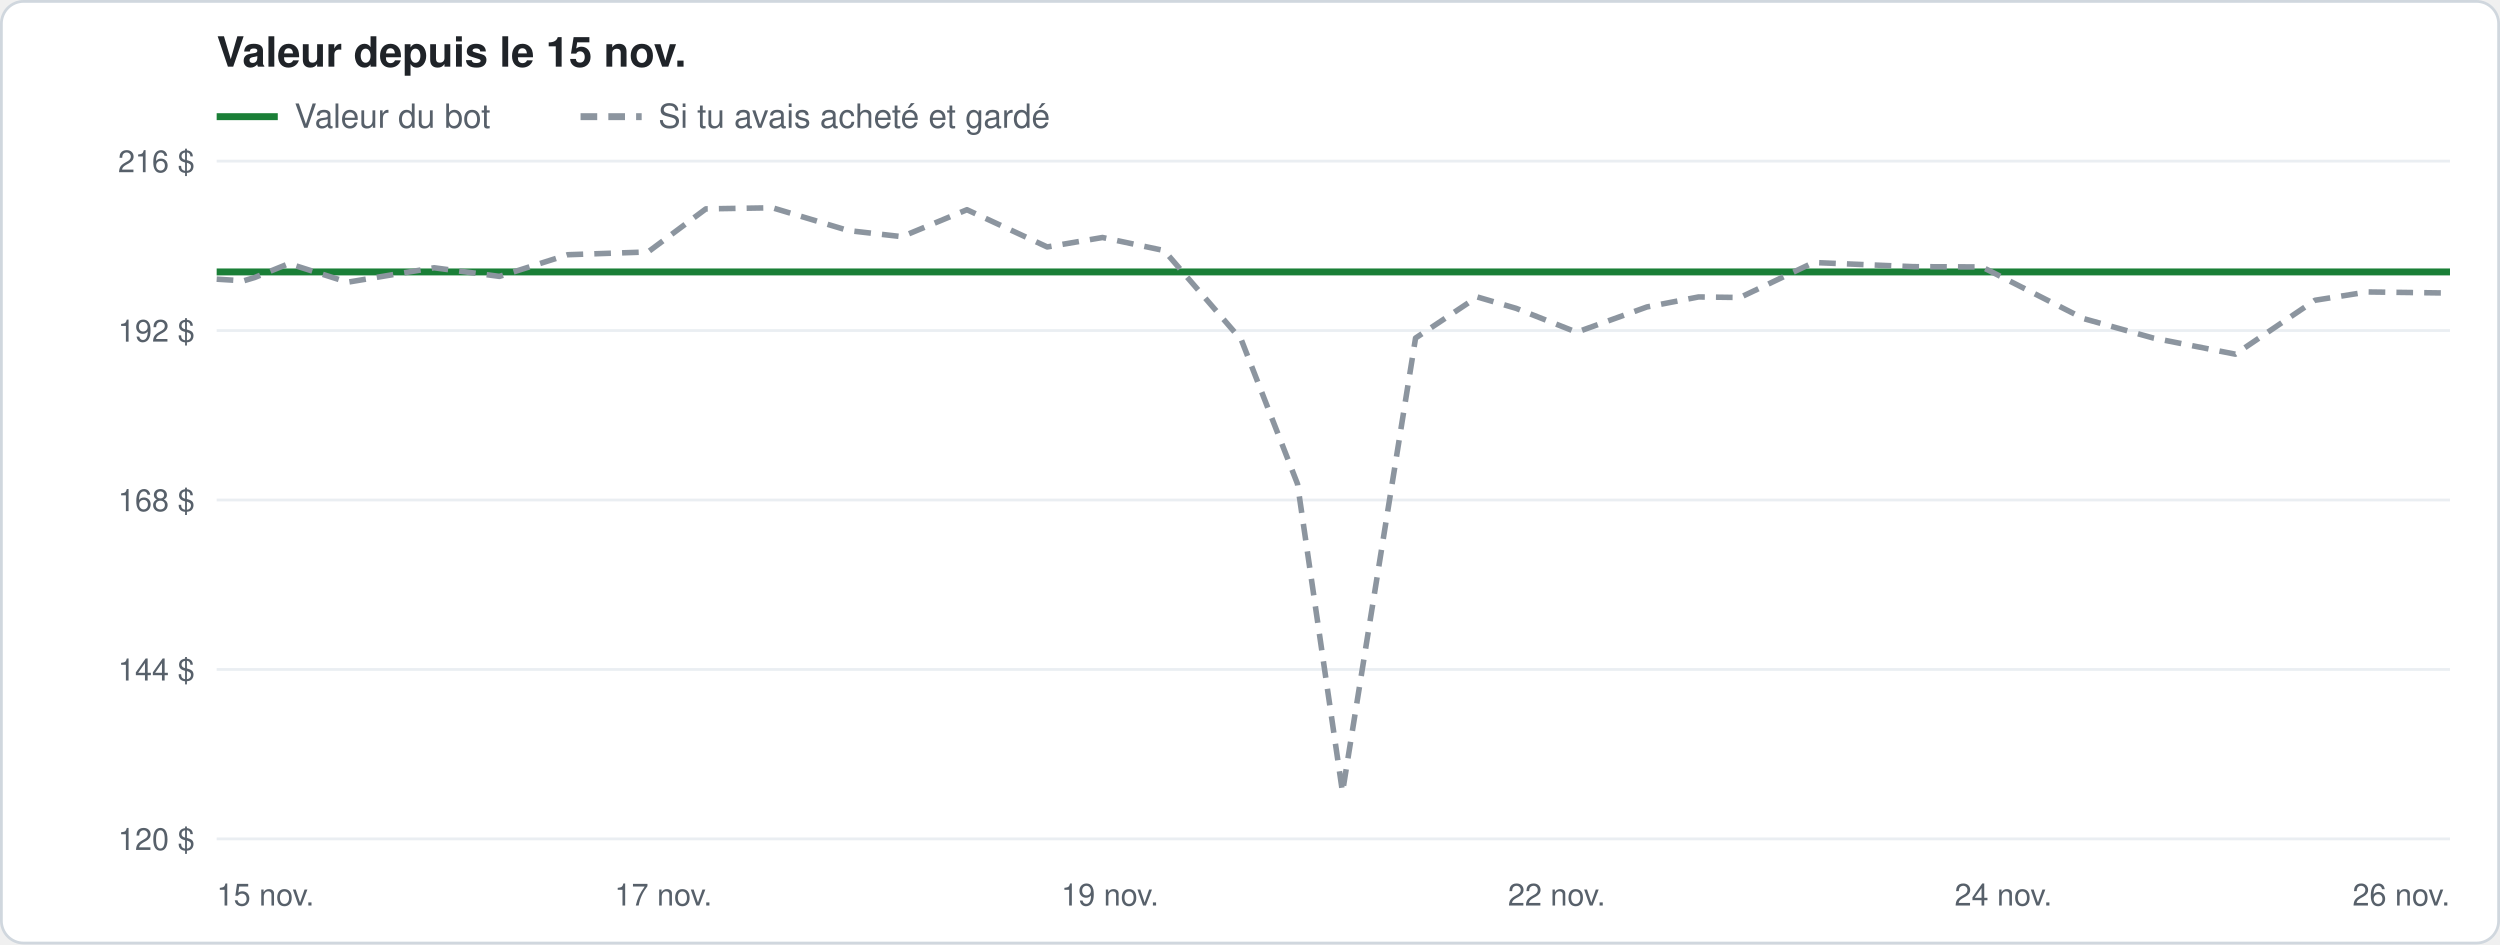
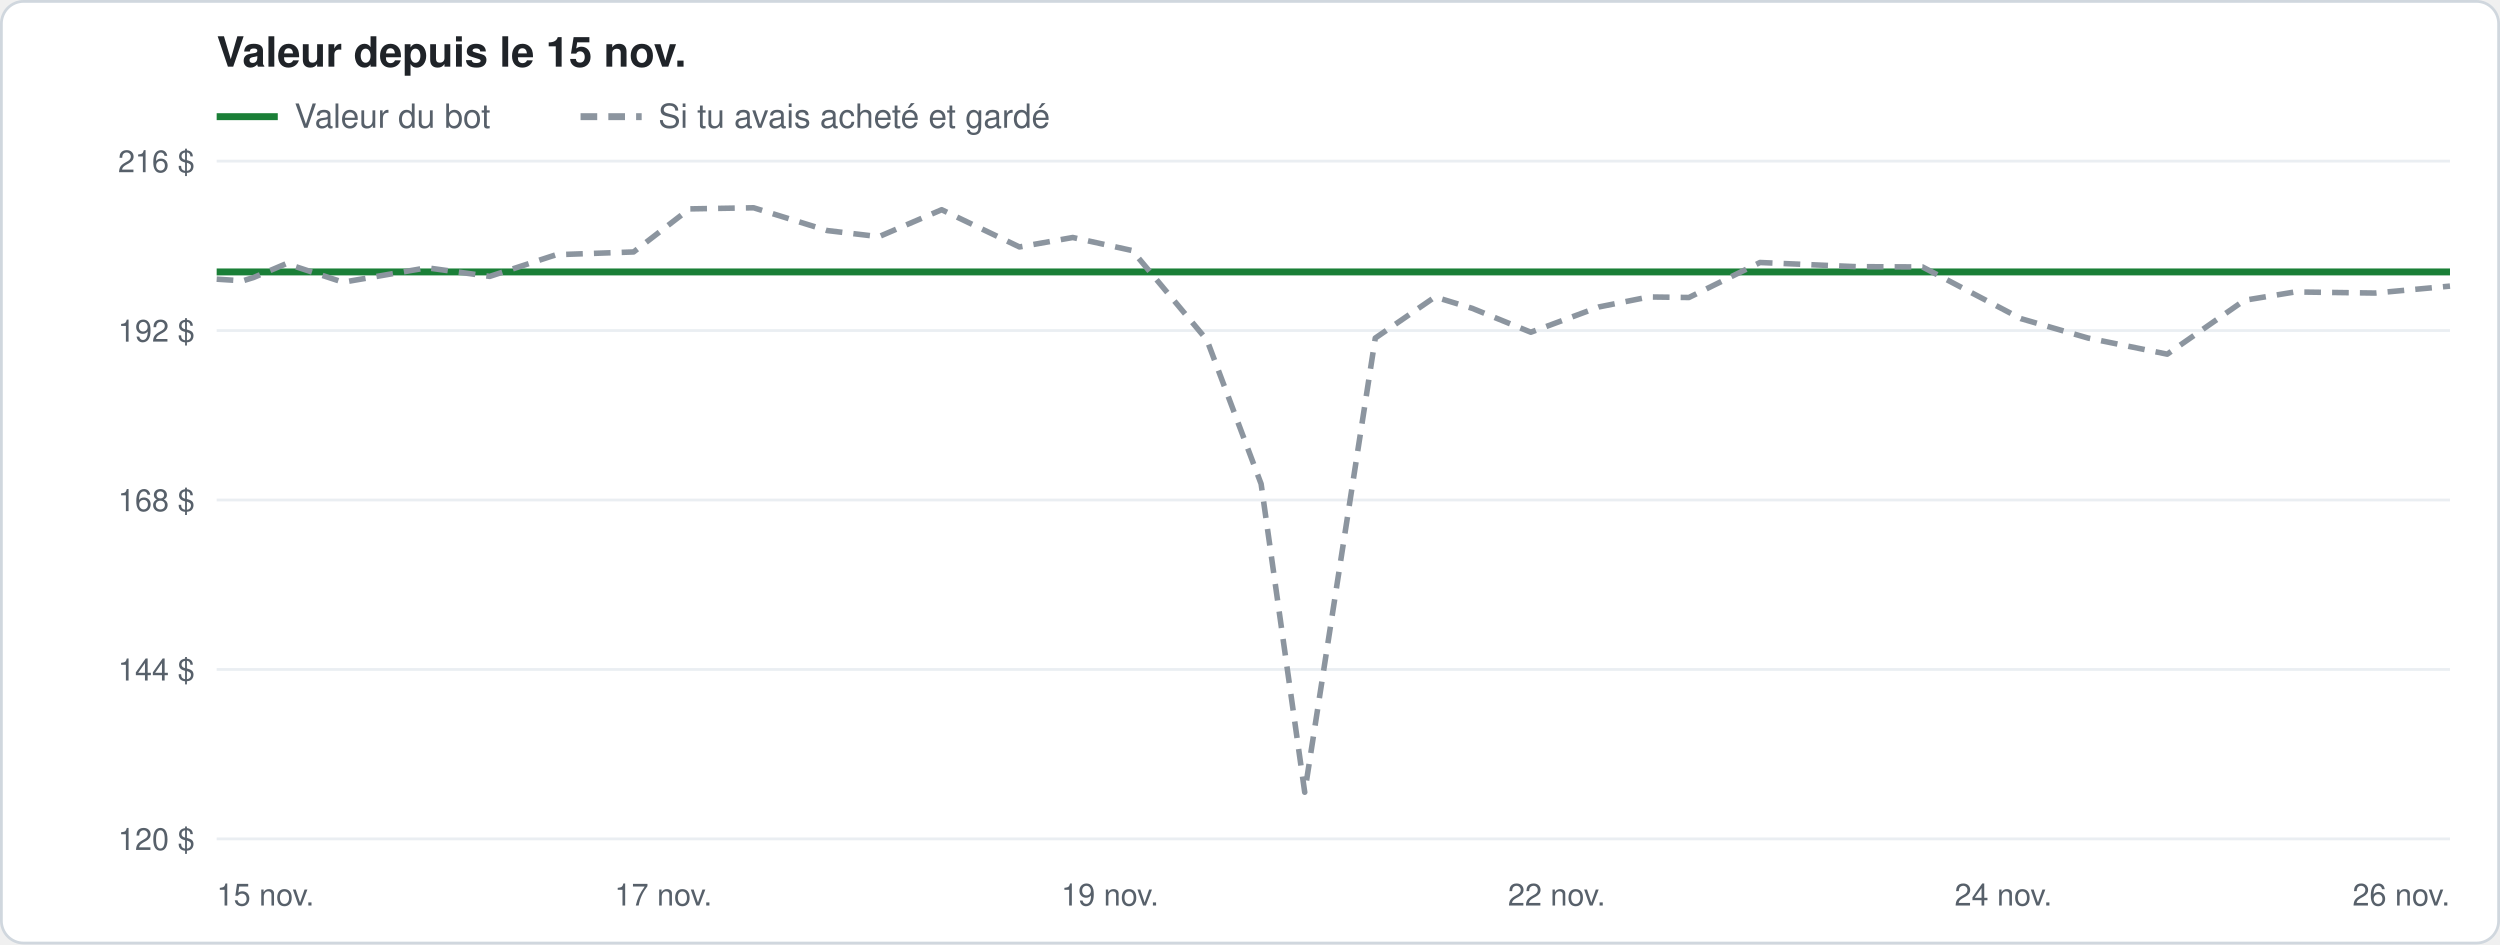
<svg xmlns="http://www.w3.org/2000/svg" width="900" height="340" viewBox="0 0 900 340" font-family="-apple-system, Segoe UI, Helvetica, Arial, sans-serif">
  <rect x="0.5" y="0.5" width="899" height="339" rx="8" fill="#ffffff" stroke="#d0d7de" />
  <text x="78" y="24" font-size="15" font-weight="600" fill="#1f2328">Valeur depuis le 15 nov.</text>
  <line x1="78" y1="42" x2="100" y2="42" stroke="#1a7f37" stroke-width="2.5" />
  <text x="106" y="46" font-size="12" fill="#57606a">Valeur du bot</text>
  <line x1="209" y1="42" x2="231" y2="42" stroke="#8c959f" stroke-width="2.5" stroke-dasharray="6 4" />
  <text x="237" y="46" font-size="12" fill="#57606a">Si tu avais acheté et gardé</text>
  <line x1="78" y1="302.0" x2="882" y2="302.0" stroke="#eaeef2" />
  <text x="70" y="306.0" font-size="11" fill="#57606a" text-anchor="end">120 $</text>
  <line x1="78" y1="241.0" x2="882" y2="241.0" stroke="#eaeef2" />
  <text x="70" y="245.0" font-size="11" fill="#57606a" text-anchor="end">144 $</text>
  <line x1="78" y1="180.0" x2="882" y2="180.0" stroke="#eaeef2" />
  <text x="70" y="184.0" font-size="11" fill="#57606a" text-anchor="end">168 $</text>
  <line x1="78" y1="119.0" x2="882" y2="119.0" stroke="#eaeef2" />
  <text x="70" y="123.0" font-size="11" fill="#57606a" text-anchor="end">192 $</text>
  <line x1="78" y1="58.0" x2="882" y2="58.0" stroke="#eaeef2" />
  <text x="70" y="62.0" font-size="11" fill="#57606a" text-anchor="end">216 $</text>
  <text x="78.0" y="326" font-size="11" fill="#57606a" text-anchor="start">15 nov.</text>
  <text x="238.8" y="326" font-size="11" fill="#57606a" text-anchor="middle">17 nov.</text>
  <text x="399.6" y="326" font-size="11" fill="#57606a" text-anchor="middle">19 nov.</text>
  <text x="560.4" y="326" font-size="11" fill="#57606a" text-anchor="middle">22 nov.</text>
  <text x="721.2" y="326" font-size="11" fill="#57606a" text-anchor="middle">24 nov.</text>
  <text x="882.0" y="326" font-size="11" fill="#57606a" text-anchor="end">26 nov.</text>
-   <polyline points="78.0,97.9 87.7,97.9 91.7,97.9 104.0,97.9 125.1,97.9 156.3,97.9 179.8,97.9 204.4,97.9 233.3,97.9 254.1,97.9 278.1,97.9 305.4,97.9 324.7,97.9 348.1,97.9 377.0,97.9 396.9,97.9 419.1,97.9 446.9,97.9 467.1,97.9 483.3,97.9 509.6,97.9 531.8,97.9 545.8,97.9 567.6,97.9 592.9,97.9 611.5,97.9 626.4,97.9 652.9,97.9 688.9,97.9 713.5,97.9 750.1,97.9 775.2,97.9 804.7,97.9 833.4,97.9 852.2,97.9 882.0,97.9" fill="none" stroke="#1a7f37" stroke-width="2.5" stroke-linejoin="round" />
-   <polyline points="78.0,100.5 87.7,101.1 91.7,99.9 104.0,94.9 125.1,101.6 156.3,96.4 179.8,99.5 204.4,91.7 233.3,90.7 254.1,75.2 278.1,74.8 305.4,83.0 324.7,85.2 348.1,75.5 377.0,88.9 396.9,85.5 419.1,90.2 446.9,122.4 467.1,174.2 483.3,285.2 509.6,121.7 531.8,106.9 545.8,111.0 567.6,119.6 592.9,110.5 611.5,106.9 626.4,107.1 652.9,94.5 688.9,96.0 713.5,96.1 750.1,114.7 775.2,121.7 804.7,127.5 833.4,108.1 852.2,105.1 882.0,105.5" fill="none" stroke="#8c959f" stroke-width="2" stroke-linejoin="round" stroke-dasharray="6 4" />
+   <polyline points="78.0,97.9 87.4,97.9 91.3,97.9 103.1,97.9 123.5,97.9 153.7,97.9 176.3,97.9 200.2,97.9 228.1,97.9 248.2,97.9 271.3,97.9 297.8,97.9 316.4,97.9 339.0,97.9 367.0,97.9 386.2,97.9 407.6,97.9 434.5,97.9 454.0,97.9 469.7,97.9 495.1,97.9 516.6,97.9 530.0,97.9 551.1,97.9 575.6,97.9 593.6,97.9 608.0,97.9 633.6,97.9 668.3,97.9 692.1,97.9 727.5,97.9 751.7,97.9 780.2,97.9 808.0,97.9 826.2,97.9 855.0,97.9 882.0,97.9" fill="none" stroke="#1a7f37" stroke-width="2.5" stroke-linejoin="round" />
+   <polyline points="78.0,100.5 87.4,101.1 91.3,99.9 103.1,94.9 123.5,101.6 153.7,96.4 176.3,99.5 200.2,91.7 228.1,90.7 248.2,75.2 271.3,74.8 297.8,83.0 316.4,85.2 339.0,75.5 367.0,88.9 386.2,85.5 407.6,90.2 434.5,122.4 454.0,174.2 469.7,285.2 495.1,121.7 516.6,106.9 530.0,111.0 551.1,119.6 575.6,110.5 593.6,106.9 608.0,107.1 633.6,94.5 668.3,96.0 692.1,96.1 727.5,114.7 751.7,121.7 780.2,127.5 808.0,108.1 826.2,105.1 855.0,105.5 882.0,103.0" fill="none" stroke="#8c959f" stroke-width="2" stroke-linejoin="round" stroke-dasharray="6 4" />
</svg>
